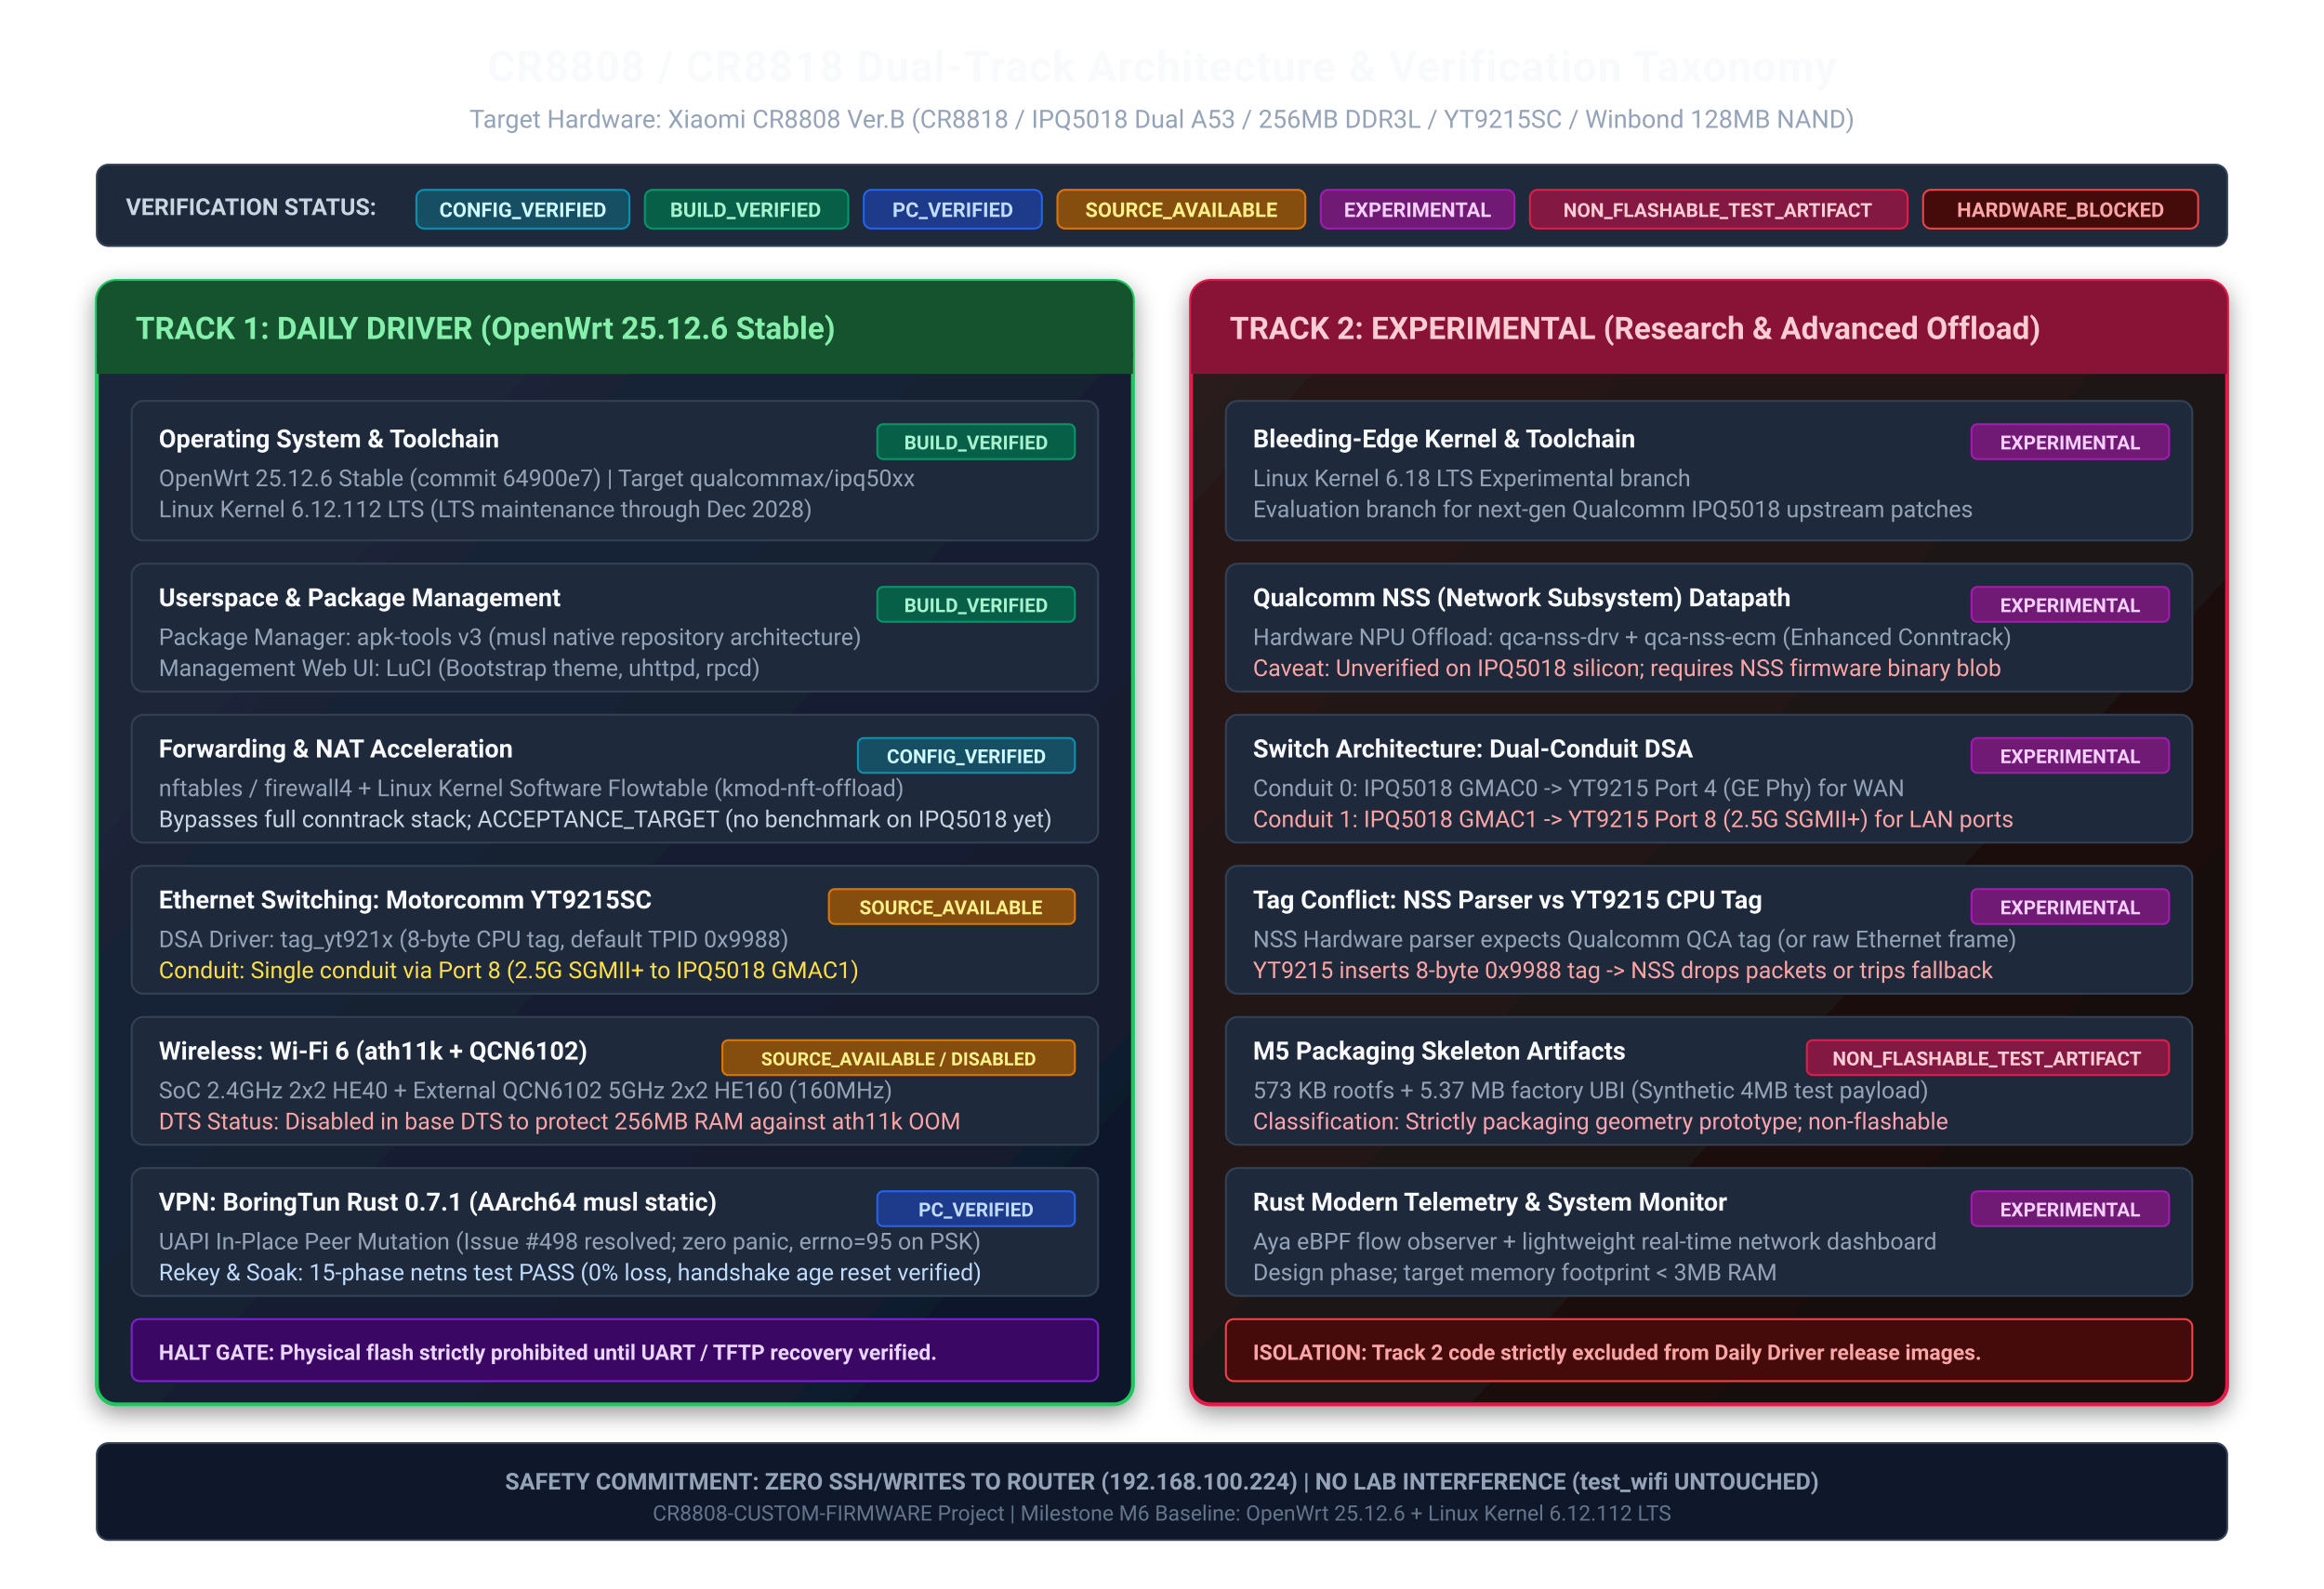
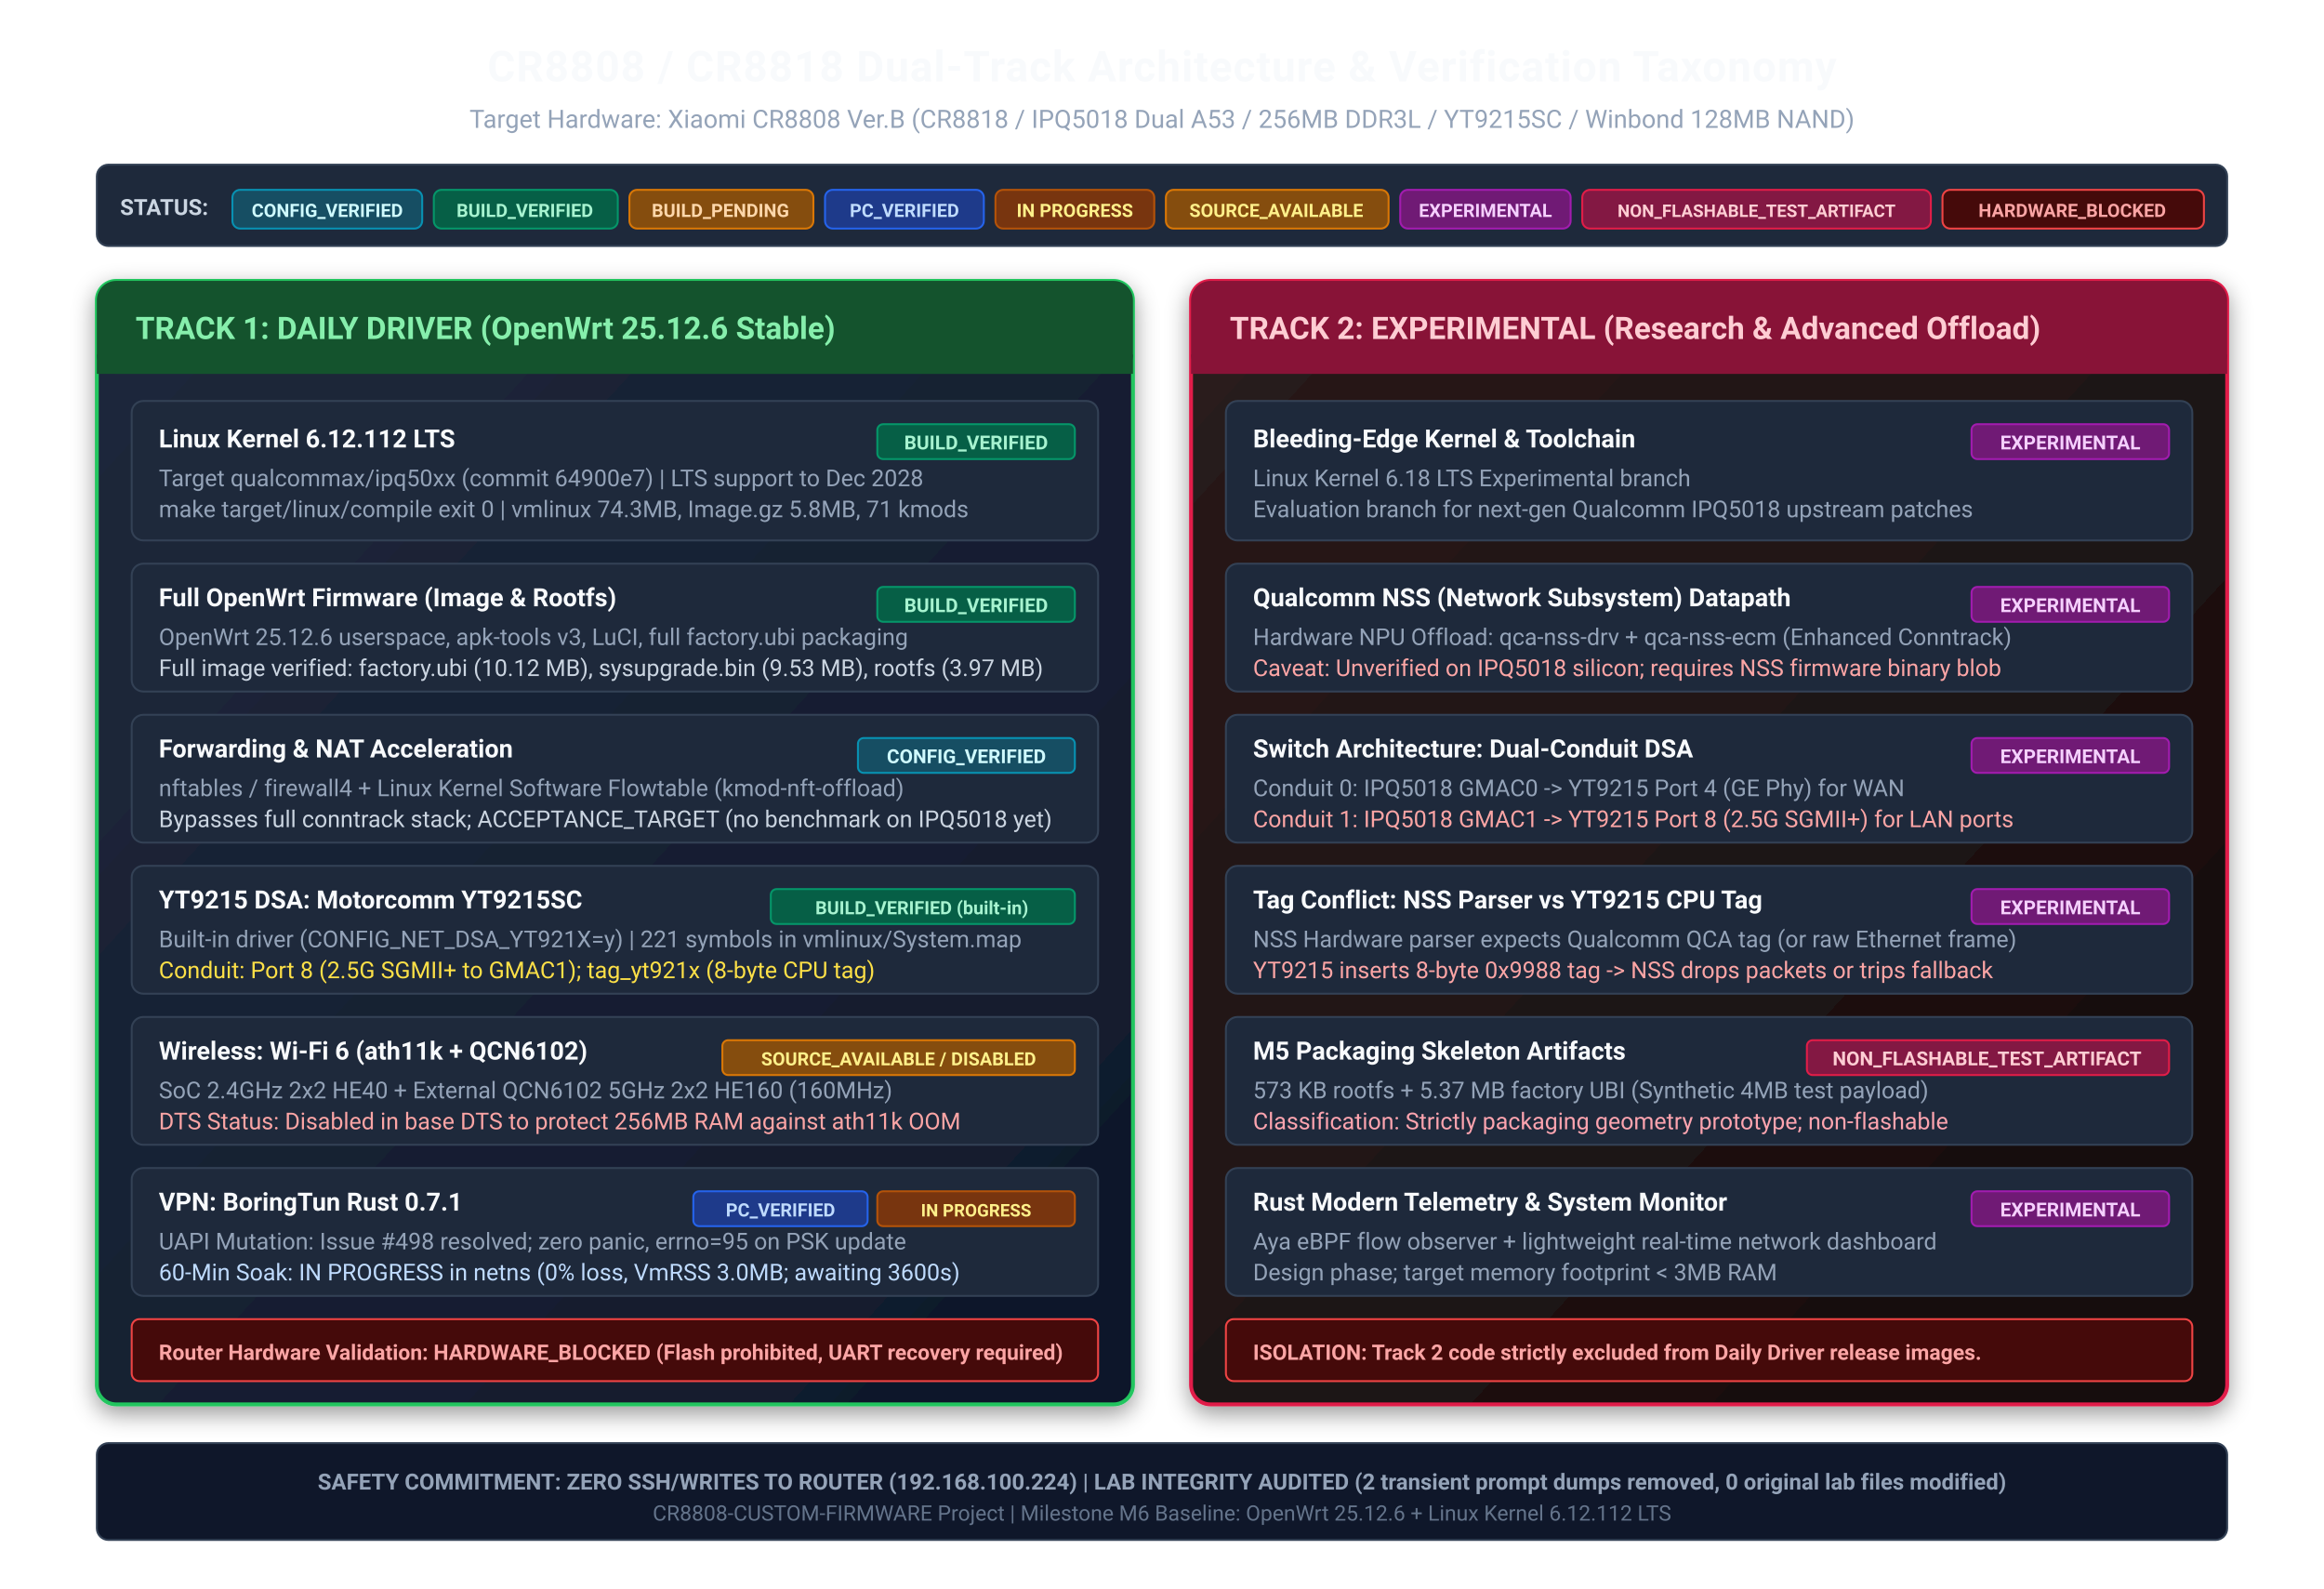
<svg xmlns="http://www.w3.org/2000/svg" viewBox="0 0 1200 820" width="100%" height="100%" style="background:#0f172a; font-family:-apple-system, BlinkMacSystemFont, 'Segoe UI', Roboto, Helvetica, Arial, sans-serif;">
  <defs>
    <linearGradient id="grad-daily" x1="0%" y1="0%" x2="100%" y2="100%">
      <stop offset="0%" stop-color="#1e293b" />
      <stop offset="100%" stop-color="#0f172a" />
    </linearGradient>
    <linearGradient id="grad-exp" x1="0%" y1="0%" x2="100%" y2="100%">
      <stop offset="0%" stop-color="#2a1b1b" />
      <stop offset="100%" stop-color="#140c0c" />
    </linearGradient>
    <filter id="shadow" x="-5%" y="-5%" width="110%" height="110%">
      <feDropShadow dx="0" dy="4" stdDeviation="6" flood-color="#000" flood-opacity="0.4" />
    </filter>
  </defs>
  <text x="600" y="42" text-anchor="middle" font-size="22" font-weight="700" fill="#f8fafc" letter-spacing="0.5">CR8808 / CR8818 Dual-Track Architecture &amp; Verification Taxonomy</text>
  <text x="600" y="66" text-anchor="middle" font-size="13" fill="#94a3b8">Target Hardware: Xiaomi CR8808 Ver.B (CR8818 / IPQ5018 Dual A53 / 256MB DDR3L / YT9215SC / Winbond 128MB NAND)</text>
  <g transform="translate(50, 85)">
    <rect width="1100" height="42" rx="6" fill="#1e293b" stroke="#334155" stroke-width="1" />
-     <text x="15" y="26" font-size="12" font-weight="700" fill="#cbd5e1">VERIFICATION STATUS:</text>
-     <rect x="165" y="13" width="110" height="20" rx="4" fill="#164e63" stroke="#0891b2" />
-     <text x="220" y="27" text-anchor="middle" font-size="10.5" font-weight="600" fill="#cffafe">CONFIG_VERIFIED</text>
-     <rect x="283" y="13" width="105" height="20" rx="4" fill="#065f46" stroke="#059669" />
-     <text x="335" y="27" text-anchor="middle" font-size="10.5" font-weight="600" fill="#a7f3d0">BUILD_VERIFIED</text>
-     <rect x="396" y="13" width="92" height="20" rx="4" fill="#1e3a8a" stroke="#2563eb" />
-     <text x="442" y="27" text-anchor="middle" font-size="10.5" font-weight="600" fill="#bfdbfe">PC_VERIFIED</text>
-     <rect x="496" y="13" width="128" height="20" rx="4" fill="#854d0e" stroke="#d97706" />
-     <text x="560" y="27" text-anchor="middle" font-size="10.5" font-weight="600" fill="#fef08a">SOURCE_AVAILABLE</text>
-     <rect x="632" y="13" width="100" height="20" rx="4" fill="#701a75" stroke="#a21caf" />
-     <text x="682" y="27" text-anchor="middle" font-size="10.5" font-weight="600" fill="#f5d0fe">EXPERIMENTAL</text>
-     <rect x="740" y="13" width="195" height="20" rx="4" fill="#831843" stroke="#e11d48" />
-     <text x="837" y="27" text-anchor="middle" font-size="10" font-weight="600" fill="#fecdd3">NON_FLASHABLE_TEST_ARTIFACT</text>
-     <rect x="943" y="13" width="142" height="20" rx="4" fill="#450a0a" stroke="#ef4444" />
-     <text x="1014" y="27" text-anchor="middle" font-size="10.5" font-weight="600" fill="#fca5a5">HARDWARE_BLOCKED</text>
+     <text x="12" y="26" font-size="11.5" font-weight="700" fill="#cbd5e1">STATUS:</text>
+     <rect x="70" y="13" width="98" height="20" rx="4" fill="#164e63" stroke="#0891b2" />
+     <text x="119" y="27" text-anchor="middle" font-size="9.5" font-weight="600" fill="#cffafe">CONFIG_VERIFIED</text>
+     <rect x="174" y="13" width="95" height="20" rx="4" fill="#065f46" stroke="#059669" />
+     <text x="221" y="27" text-anchor="middle" font-size="9.5" font-weight="600" fill="#a7f3d0">BUILD_VERIFIED</text>
+     <rect x="275" y="13" width="95" height="20" rx="4" fill="#854d0e" stroke="#d97706" />
+     <text x="322" y="27" text-anchor="middle" font-size="9.5" font-weight="600" fill="#fed7aa">BUILD_PENDING</text>
+     <rect x="376" y="13" width="82" height="20" rx="4" fill="#1e3a8a" stroke="#2563eb" />
+     <text x="417" y="27" text-anchor="middle" font-size="9.5" font-weight="600" fill="#bfdbfe">PC_VERIFIED</text>
+     <rect x="464" y="13" width="82" height="20" rx="4" fill="#78350f" stroke="#b45309" />
+     <text x="505" y="27" text-anchor="middle" font-size="9.5" font-weight="600" fill="#fef08a">IN PROGRESS</text>
+     <rect x="552" y="13" width="115" height="20" rx="4" fill="#854d0e" stroke="#d97706" />
+     <text x="609" y="27" text-anchor="middle" font-size="9.5" font-weight="600" fill="#fef08a">SOURCE_AVAILABLE</text>
+     <rect x="673" y="13" width="88" height="20" rx="4" fill="#701a75" stroke="#a21caf" />
+     <text x="717" y="27" text-anchor="middle" font-size="9.5" font-weight="600" fill="#f5d0fe">EXPERIMENTAL</text>
+     <rect x="767" y="13" width="180" height="20" rx="4" fill="#831843" stroke="#e11d48" />
+     <text x="857" y="27" text-anchor="middle" font-size="9" font-weight="600" fill="#fecdd3">NON_FLASHABLE_TEST_ARTIFACT</text>
+     <rect x="953" y="13" width="135" height="20" rx="4" fill="#450a0a" stroke="#ef4444" />
+     <text x="1020" y="27" text-anchor="middle" font-size="9.5" font-weight="600" fill="#fca5a5">HARDWARE_BLOCKED</text>
  </g>
  <g transform="translate(50, 145)">
    <rect width="535" height="580" rx="10" fill="url(#grad-daily)" stroke="#22c55e" stroke-width="2" filter="url(#shadow)" />
    <rect width="535" height="48" rx="10" fill="#14532d" />
    <rect y="38" width="535" height="10" fill="#14532d" />
    <text x="20" y="30" font-size="16" font-weight="700" fill="#86efac">TRACK 1: DAILY DRIVER (OpenWrt 25.12.6 Stable)</text>
    <g transform="translate(18, 62)">
      <rect width="499" height="72" rx="6" fill="#1e293b" stroke="#334155" />
-       <text x="14" y="24" font-size="13" font-weight="700" fill="#f8fafc">Operating System &amp; Toolchain</text>
-       <text x="14" y="44" font-size="12" fill="#94a3b8">OpenWrt 25.12.6 Stable (commit 64900e7) | Target qualcommax/ipq50xx</text>
-       <text x="14" y="60" font-size="12" fill="#94a3b8">Linux Kernel 6.12.112 LTS (LTS maintenance through Dec 2028)</text>
+       <text x="14" y="24" font-size="13" font-weight="700" fill="#f8fafc">Linux Kernel 6.12.112 LTS</text>
+       <text x="14" y="44" font-size="12" fill="#94a3b8">Target qualcommax/ipq50xx (commit 64900e7) | LTS support to Dec 2028</text>
+       <text x="14" y="60" font-size="12" fill="#94a3b8">make target/linux/compile exit 0 | vmlinux 74.3MB, Image.gz 5.8MB, 71 kmods</text>
      <rect x="385" y="12" width="102" height="18" rx="3" fill="#065f46" stroke="#059669" />
      <text x="436" y="25" text-anchor="middle" font-size="10" font-weight="600" fill="#a7f3d0">BUILD_VERIFIED</text>
    </g>
    <g transform="translate(18, 146)">
      <rect width="499" height="66" rx="6" fill="#1e293b" stroke="#334155" />
-       <text x="14" y="22" font-size="13" font-weight="700" fill="#f8fafc">Userspace &amp; Package Management</text>
-       <text x="14" y="42" font-size="12" fill="#94a3b8">Package Manager: apk-tools v3 (musl native repository architecture)</text>
-       <text x="14" y="58" font-size="12" fill="#94a3b8">Management Web UI: LuCI (Bootstrap theme, uhttpd, rpcd)</text>
+       <text x="14" y="22" font-size="13" font-weight="700" fill="#f8fafc">Full OpenWrt Firmware (Image &amp; Rootfs)</text>
+       <text x="14" y="42" font-size="12" fill="#94a3b8">OpenWrt 25.12.6 userspace, apk-tools v3, LuCI, full factory.ubi packaging</text>
+       <text x="14" y="58" font-size="12" fill="#cbd5e1">Full image verified: factory.ubi (10.12 MB), sysupgrade.bin (9.53 MB), rootfs (3.97 MB)</text>
      <rect x="385" y="12" width="102" height="18" rx="3" fill="#065f46" stroke="#059669" />
      <text x="436" y="25" text-anchor="middle" font-size="10" font-weight="600" fill="#a7f3d0">BUILD_VERIFIED</text>
    </g>
    <g transform="translate(18, 224)">
      <rect width="499" height="66" rx="6" fill="#1e293b" stroke="#334155" />
      <text x="14" y="22" font-size="13" font-weight="700" fill="#f8fafc">Forwarding &amp; NAT Acceleration</text>
      <text x="14" y="42" font-size="12" fill="#94a3b8">nftables / firewall4 + Linux Kernel Software Flowtable (kmod-nft-offload)</text>
      <text x="14" y="58" font-size="12" fill="#cbd5e1">Bypasses full conntrack stack; ACCEPTANCE_TARGET (no benchmark on IPQ5018 yet)</text>
      <rect x="375" y="12" width="112" height="18" rx="3" fill="#164e63" stroke="#0891b2" />
      <text x="431" y="25" text-anchor="middle" font-size="10" font-weight="600" fill="#cffafe">CONFIG_VERIFIED</text>
    </g>
    <g transform="translate(18, 302)">
      <rect width="499" height="66" rx="6" fill="#1e293b" stroke="#334155" />
-       <text x="14" y="22" font-size="13" font-weight="700" fill="#f8fafc">Ethernet Switching: Motorcomm YT9215SC</text>
-       <text x="14" y="42" font-size="12" fill="#94a3b8">DSA Driver: tag_yt921x (8-byte CPU tag, default TPID 0x9988)</text>
-       <text x="14" y="58" font-size="12" fill="#fde047">Conduit: Single conduit via Port 8 (2.5G SGMII+ to IPQ5018 GMAC1)</text>
-       <rect x="360" y="12" width="127" height="18" rx="3" fill="#854d0e" stroke="#d97706" />
-       <text x="423" y="25" text-anchor="middle" font-size="10" font-weight="600" fill="#fef08a">SOURCE_AVAILABLE</text>
+       <text x="14" y="22" font-size="13" font-weight="700" fill="#f8fafc">YT9215 DSA: Motorcomm YT9215SC</text>
+       <text x="14" y="42" font-size="12" fill="#94a3b8">Built-in driver (CONFIG_NET_DSA_YT921X=y) | 221 symbols in vmlinux/System.map</text>
+       <text x="14" y="58" font-size="12" fill="#fde047">Conduit: Port 8 (2.5G SGMII+ to GMAC1); tag_yt921x (8-byte CPU tag)</text>
+       <rect x="330" y="12" width="157" height="18" rx="3" fill="#065f46" stroke="#059669" />
+       <text x="408" y="25" text-anchor="middle" font-size="9.5" font-weight="600" fill="#a7f3d0">BUILD_VERIFIED (built-in)</text>
    </g>
    <g transform="translate(18, 380)">
      <rect width="499" height="66" rx="6" fill="#1e293b" stroke="#334155" />
      <text x="14" y="22" font-size="13" font-weight="700" fill="#f8fafc">Wireless: Wi-Fi 6 (ath11k + QCN6102)</text>
      <text x="14" y="42" font-size="12" fill="#94a3b8">SoC 2.4GHz 2x2 HE40 + External QCN6102 5GHz 2x2 HE160 (160MHz)</text>
      <text x="14" y="58" font-size="12" fill="#fca5a5">DTS Status: Disabled in base DTS to protect 256MB RAM against ath11k OOM</text>
      <rect x="305" y="12" width="182" height="18" rx="3" fill="#854d0e" stroke="#d97706" />
      <text x="396" y="25" text-anchor="middle" font-size="9.5" font-weight="600" fill="#fef08a">SOURCE_AVAILABLE / DISABLED</text>
    </g>
    <g transform="translate(18, 458)">
      <rect width="499" height="66" rx="6" fill="#1e293b" stroke="#334155" />
-       <text x="14" y="22" font-size="13" font-weight="700" fill="#f8fafc">VPN: BoringTun Rust 0.7.1 (AArch64 musl static)</text>
-       <text x="14" y="42" font-size="12" fill="#94a3b8">UAPI In-Place Peer Mutation (Issue #498 resolved; zero panic, errno=95 on PSK)</text>
-       <text x="14" y="58" font-size="12" fill="#bfdbfe">Rekey &amp; Soak: 15-phase netns test PASS (0% loss, handshake age reset verified)</text>
-       <rect x="385" y="12" width="102" height="18" rx="3" fill="#1e3a8a" stroke="#2563eb" />
-       <text x="436" y="25" text-anchor="middle" font-size="10" font-weight="600" fill="#bfdbfe">PC_VERIFIED</text>
+       <text x="14" y="22" font-size="13" font-weight="700" fill="#f8fafc">VPN: BoringTun Rust 0.7.1</text>
+       <text x="14" y="42" font-size="12" fill="#94a3b8">UAPI Mutation: Issue #498 resolved; zero panic, errno=95 on PSK update</text>
+       <text x="14" y="58" font-size="12" fill="#bfdbfe">60-Min Soak: IN PROGRESS in netns (0% loss, VmRSS 3.0MB; awaiting 3600s)</text>
+       <rect x="290" y="12" width="90" height="18" rx="3" fill="#1e3a8a" stroke="#2563eb" />
+       <text x="335" y="25" text-anchor="middle" font-size="9.5" font-weight="600" fill="#bfdbfe">PC_VERIFIED</text>
+       <rect x="385" y="12" width="102" height="18" rx="3" fill="#78350f" stroke="#b45309" />
+       <text x="436" y="25" text-anchor="middle" font-size="9" font-weight="700" fill="#fef08a">IN PROGRESS</text>
    </g>
    <g transform="translate(18, 536)">
-       <rect width="499" height="32" rx="4" fill="#3b0764" stroke="#7e22ce" />
-       <text x="14" y="21" font-size="11" font-weight="600" fill="#e9d5ff">HALT GATE: Physical flash strictly prohibited until UART / TFTP recovery verified.</text>
+       <rect width="499" height="32" rx="4" fill="#450a0a" stroke="#ef4444" />
+       <text x="14" y="21" font-size="11" font-weight="700" fill="#fca5a5">Router Hardware Validation: HARDWARE_BLOCKED (Flash prohibited, UART recovery required)</text>
    </g>
  </g>
  <g transform="translate(615, 145)">
    <rect width="535" height="580" rx="10" fill="url(#grad-exp)" stroke="#e11d48" stroke-width="2" filter="url(#shadow)" />
    <rect width="535" height="48" rx="10" fill="#881337" />
    <rect y="38" width="535" height="10" fill="#881337" />
    <text x="20" y="30" font-size="16" font-weight="700" fill="#fecdd3">TRACK 2: EXPERIMENTAL (Research &amp; Advanced Offload)</text>
    <g transform="translate(18, 62)">
      <rect width="499" height="72" rx="6" fill="#1e293b" stroke="#334155" />
      <text x="14" y="24" font-size="13" font-weight="700" fill="#f8fafc">Bleeding-Edge Kernel &amp; Toolchain</text>
      <text x="14" y="44" font-size="12" fill="#94a3b8">Linux Kernel 6.18 LTS Experimental branch</text>
      <text x="14" y="60" font-size="12" fill="#94a3b8">Evaluation branch for next-gen Qualcomm IPQ5018 upstream patches</text>
      <rect x="385" y="12" width="102" height="18" rx="3" fill="#701a75" stroke="#a21caf" />
      <text x="436" y="25" text-anchor="middle" font-size="10" font-weight="600" fill="#f5d0fe">EXPERIMENTAL</text>
    </g>
    <g transform="translate(18, 146)">
      <rect width="499" height="66" rx="6" fill="#1e293b" stroke="#334155" />
      <text x="14" y="22" font-size="13" font-weight="700" fill="#f8fafc">Qualcomm NSS (Network Subsystem) Datapath</text>
      <text x="14" y="42" font-size="12" fill="#94a3b8">Hardware NPU Offload: qca-nss-drv + qca-nss-ecm (Enhanced Conntrack)</text>
      <text x="14" y="58" font-size="12" fill="#fca5a5">Caveat: Unverified on IPQ5018 silicon; requires NSS firmware binary blob</text>
      <rect x="385" y="12" width="102" height="18" rx="3" fill="#701a75" stroke="#a21caf" />
      <text x="436" y="25" text-anchor="middle" font-size="10" font-weight="600" fill="#f5d0fe">EXPERIMENTAL</text>
    </g>
    <g transform="translate(18, 224)">
      <rect width="499" height="66" rx="6" fill="#1e293b" stroke="#334155" />
      <text x="14" y="22" font-size="13" font-weight="700" fill="#f8fafc">Switch Architecture: Dual-Conduit DSA</text>
      <text x="14" y="42" font-size="12" fill="#94a3b8">Conduit 0: IPQ5018 GMAC0 -&gt; YT9215 Port 4 (GE Phy) for WAN</text>
      <text x="14" y="58" font-size="12" fill="#fca5a5">Conduit 1: IPQ5018 GMAC1 -&gt; YT9215 Port 8 (2.5G SGMII+) for LAN ports</text>
      <rect x="385" y="12" width="102" height="18" rx="3" fill="#701a75" stroke="#a21caf" />
      <text x="436" y="25" text-anchor="middle" font-size="10" font-weight="600" fill="#f5d0fe">EXPERIMENTAL</text>
    </g>
    <g transform="translate(18, 302)">
      <rect width="499" height="66" rx="6" fill="#1e293b" stroke="#334155" />
      <text x="14" y="22" font-size="13" font-weight="700" fill="#f8fafc">Tag Conflict: NSS Parser vs YT9215 CPU Tag</text>
      <text x="14" y="42" font-size="12" fill="#94a3b8">NSS Hardware parser expects Qualcomm QCA tag (or raw Ethernet frame)</text>
      <text x="14" y="58" font-size="12" fill="#fca5a5">YT9215 inserts 8-byte 0x9988 tag -&gt; NSS drops packets or trips fallback</text>
      <rect x="385" y="12" width="102" height="18" rx="3" fill="#701a75" stroke="#a21caf" />
      <text x="436" y="25" text-anchor="middle" font-size="10" font-weight="600" fill="#f5d0fe">EXPERIMENTAL</text>
    </g>
    <g transform="translate(18, 380)">
      <rect width="499" height="66" rx="6" fill="#1e293b" stroke="#334155" />
      <text x="14" y="22" font-size="13" font-weight="700" fill="#f8fafc">M5 Packaging Skeleton Artifacts</text>
      <text x="14" y="42" font-size="12" fill="#94a3b8">573 KB rootfs + 5.37 MB factory UBI (Synthetic 4MB test payload)</text>
      <text x="14" y="58" font-size="12" fill="#fda4af">Classification: Strictly packaging geometry prototype; non-flashable</text>
      <rect x="300" y="12" width="187" height="18" rx="3" fill="#831843" stroke="#e11d48" />
      <text x="393" y="25" text-anchor="middle" font-size="10" font-weight="600" fill="#fecdd3">NON_FLASHABLE_TEST_ARTIFACT</text>
    </g>
    <g transform="translate(18, 458)">
      <rect width="499" height="66" rx="6" fill="#1e293b" stroke="#334155" />
      <text x="14" y="22" font-size="13" font-weight="700" fill="#f8fafc">Rust Modern Telemetry &amp; System Monitor</text>
      <text x="14" y="42" font-size="12" fill="#94a3b8">Aya eBPF flow observer + lightweight real-time network dashboard</text>
      <text x="14" y="58" font-size="12" fill="#94a3b8">Design phase; target memory footprint &lt; 3MB RAM</text>
      <rect x="385" y="12" width="102" height="18" rx="3" fill="#701a75" stroke="#a21caf" />
      <text x="436" y="25" text-anchor="middle" font-size="10" font-weight="600" fill="#f5d0fe">EXPERIMENTAL</text>
    </g>
    <g transform="translate(18, 536)">
      <rect width="499" height="32" rx="4" fill="#450a0a" stroke="#ef4444" />
      <text x="14" y="21" font-size="11" font-weight="600" fill="#fca5a5">ISOLATION: Track 2 code strictly excluded from Daily Driver release images.</text>
    </g>
  </g>
  <g transform="translate(50, 745)">
    <rect width="1100" height="50" rx="6" fill="#0f172a" stroke="#334155" />
-     <text x="550" y="24" text-anchor="middle" font-size="12" font-weight="600" fill="#94a3b8">SAFETY COMMITMENT: ZERO SSH/WRITES TO ROUTER (192.168.100.224) | NO LAB INTERFERENCE (test_wifi UNTOUCHED)</text>
+     <text x="550" y="24" text-anchor="middle" font-size="11.5" font-weight="600" fill="#94a3b8">SAFETY COMMITMENT: ZERO SSH/WRITES TO ROUTER (192.168.100.224) | LAB INTEGRITY AUDITED (2 transient prompt dumps removed, 0 original lab files modified)</text>
    <text x="550" y="40" text-anchor="middle" font-size="11" fill="#64748b">CR8808-CUSTOM-FIRMWARE Project | Milestone M6 Baseline: OpenWrt 25.12.6 + Linux Kernel 6.12.112 LTS</text>
  </g>
</svg>
